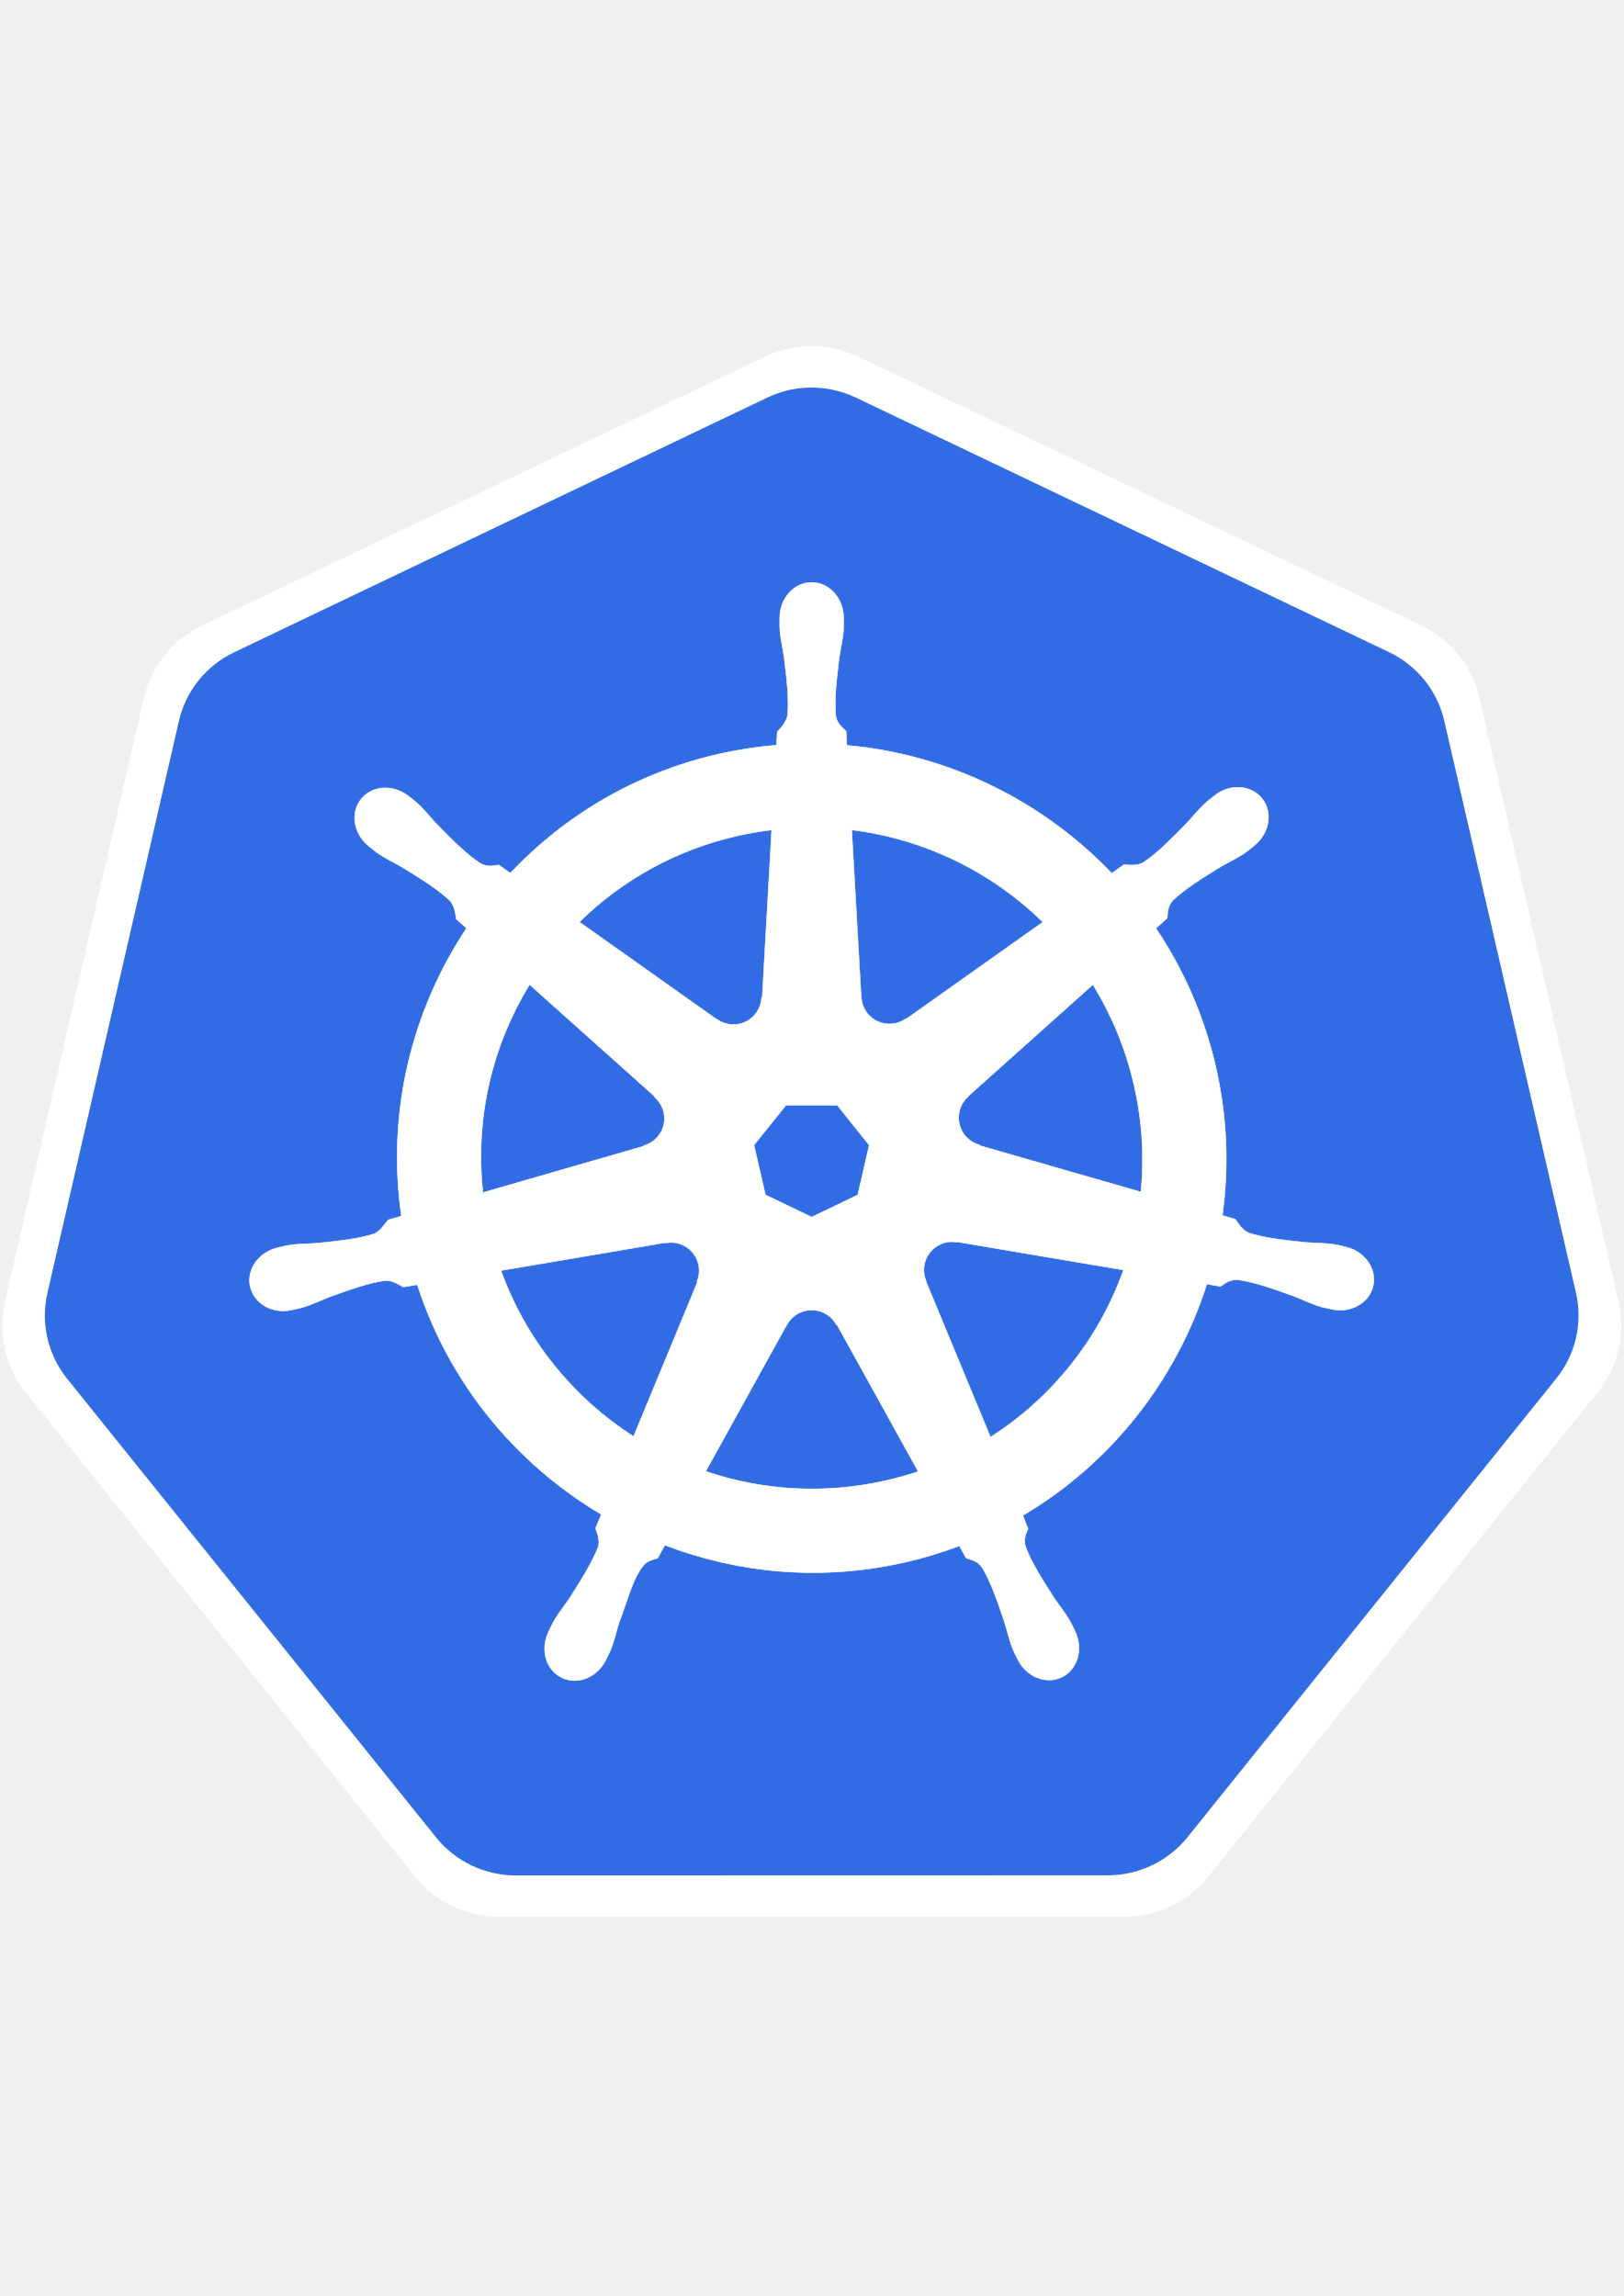
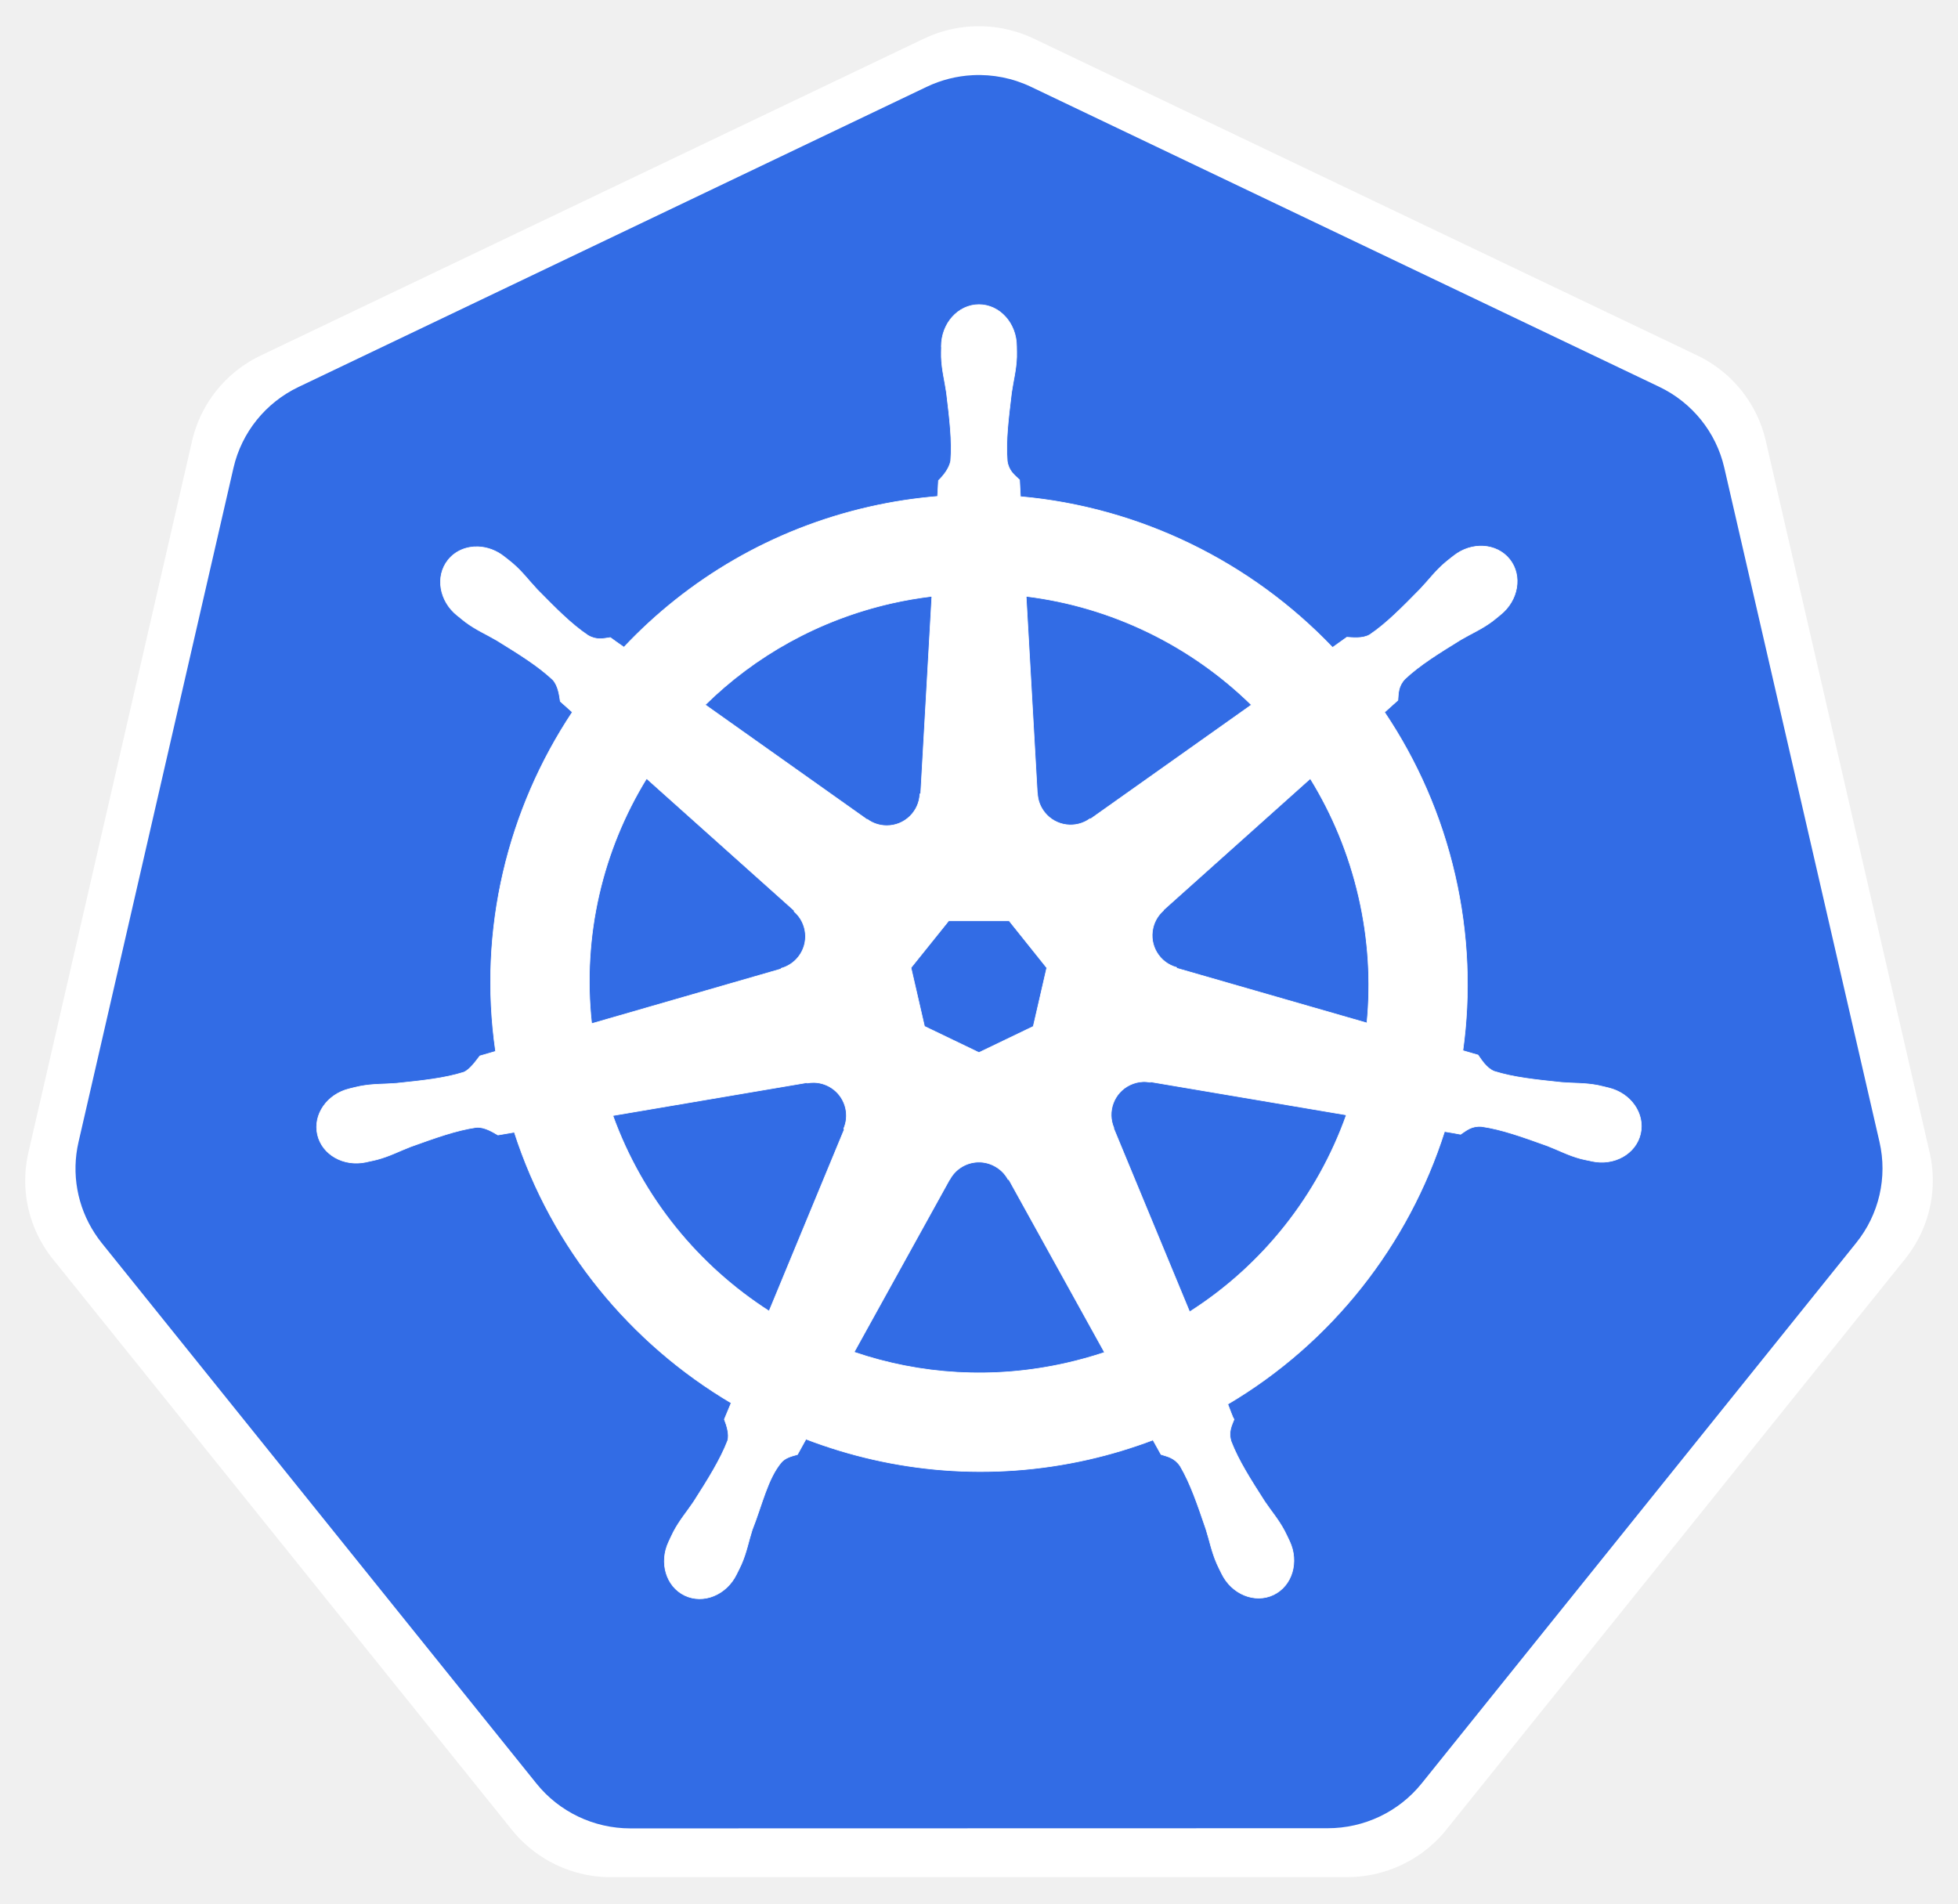
- <svg xmlns="http://www.w3.org/2000/svg" width="744.094" height="1052.362" id="svg2" version="1.1">
+ <svg xmlns="http://www.w3.org/2000/svg" width="761.573" height="740.325" id="svg2" version="1.1">
  <defs id="defs4" />
-   <g id="layer1">
+   <g id="layer1" transform="translate(8.811184,-148.4587)">
    <path style="fill:#ffffff;fill-opacity:1;stroke:#ffffff;stroke-width:69;stroke-linejoin:round;stroke-miterlimit:4;stroke-opacity:1;stroke-dasharray:none" id="path3054-2-9" d="m -391.429,129.505 -168.046,108.951 -189.957,-63.454 -68.826,-188.077 104.132,-171.074 198.676,-25.249 143.613,139.589 z" transform="matrix(-0.7434436,-1.211084,1.221077,-0.7373595,-77.2087,-170.9837)" />
    <path style="fill:#326ce5;fill-opacity:1;stroke:#ffffff;stroke-width:0;stroke-miterlimit:4;stroke-opacity:1;stroke-dasharray:none" d="m 369.539,177.698 a 46.725,46.342 0 0 0 -17.906,4.531 l -244.344,116.75 a 46.725,46.342 0 0 0 -25.281,31.438 l -60.281,262.25 a 46.725,46.342 0 0 0 6.344,35.531 46.725,46.342 0 0 0 2.656,3.688 l 169.125,210.281 a 46.725,46.342 0 0 0 36.531,17.438 l 271.219,-0.062 a 46.725,46.342 0 0 0 36.531,-17.406 l 169.062,-210.312 a 46.725,46.342 0 0 0 9.031,-39.219 l -60.375,-262.25 a 46.725,46.342 0 0 0 -25.281,-31.438 l -244.375,-116.688 a 46.725,46.342 0 0 0 -22.656,-4.531 z" id="path3055" />
    <path id="path3059" d="m 371.96,266.945 c -8.077,8.2e-4 -14.626,7.276 -14.625,16.25 10e-6,0.138 0.028,0.269 0.031,0.406 -0.012,1.219 -0.071,2.688 -0.031,3.75 0.193,5.176 1.321,9.137 2,13.906 1.23,10.207 2.261,18.667 1.625,26.531 -0.619,2.965 -2.803,5.677 -4.75,7.562 l -0.344,6.188 c -8.777,0.727 -17.612,2.059 -26.438,4.062 -37.975,8.622 -70.67,28.183 -95.562,54.594 -1.615,-1.102 -4.441,-3.129 -5.281,-3.75 -2.611,0.353 -5.25,1.158 -8.688,-0.844 -6.545,-4.406 -12.506,-10.487 -19.719,-17.812 -3.305,-3.504 -5.698,-6.841 -9.625,-10.219 -0.892,-0.767 -2.253,-1.805 -3.25,-2.594 -3.07,-2.448 -6.691,-3.724 -10.188,-3.844 -4.496,-0.154 -8.824,1.604 -11.656,5.156 -5.035,6.315 -3.423,15.968 3.594,21.562 0.071,0.057 0.147,0.101 0.219,0.156 0.964,0.782 2.145,1.783 3.031,2.438 4.167,3.077 7.973,4.651 12.125,7.094 8.747,5.402 15.998,9.881 21.75,15.281 2.246,2.394 2.639,6.613 2.938,8.438 l 4.688,4.188 c -25.093,37.764 -36.707,84.409 -29.844,131.938 l -6.125,1.781 c -1.614,2.085 -3.895,5.365 -6.281,6.344 -7.525,2.37 -15.994,3.241 -26.219,4.312 -4.8,0.399 -8.942,0.161 -14.031,1.125 -1.12,0.212 -2.681,0.619 -3.906,0.906 -0.043,0.009 -0.082,0.022 -0.125,0.031 -0.067,0.015 -0.155,0.048 -0.219,0.062 -8.62,2.083 -14.158,10.006 -12.375,17.812 1.783,7.808 10.203,12.557 18.875,10.688 0.063,-0.014 0.153,-0.017 0.219,-0.031 0.098,-0.022 0.184,-0.07 0.281,-0.094 1.209,-0.265 2.724,-0.561 3.781,-0.844 5.003,-1.34 8.627,-3.308 13.125,-5.031 9.677,-3.471 17.692,-6.37 25.5,-7.5 3.261,-0.255 6.697,2.012 8.406,2.969 l 6.375,-1.094 c 14.67,45.483 45.414,82.245 84.344,105.312 l -2.656,6.375 c 0.957,2.475 2.013,5.825 1.3,8.269 -2.839,7.361 -7.701,15.131 -13.238,23.793 -2.681,4.002 -5.425,7.108 -7.844,11.688 -0.579,1.096 -1.316,2.779 -1.875,3.938 -3.759,8.042 -1.002,17.305 6.219,20.781 7.266,3.498 16.284,-0.191 20.188,-8.25 0.006,-0.011 0.026,-0.02 0.031,-0.031 0.004,-0.009 -0.004,-0.022 0,-0.031 0.556,-1.143 1.344,-2.644 1.812,-3.719 2.072,-4.747 2.762,-8.815 4.219,-13.406 3.87,-9.72 5.996,-19.919 11.323,-26.274 1.459,-1.74 3.837,-2.409 6.302,-3.07 l 3.312,-6 c 33.938,13.027 71.927,16.522 109.875,7.906 8.657,-1.966 17.014,-4.509 25.094,-7.562 0.931,1.651 2.661,4.826 3.125,5.625 2.506,0.815 5.24,1.236 7.469,4.531 3.985,6.809 6.711,14.864 10.031,24.594 1.457,4.591 2.178,8.659 4.25,13.406 0.472,1.082 1.256,2.605 1.812,3.75 3.895,8.085 12.942,11.787 20.219,8.281 7.22,-3.478 9.98,-12.74 6.219,-20.781 -0.559,-1.158 -1.327,-2.842 -1.906,-3.938 -2.419,-4.58 -5.163,-7.654 -7.844,-11.656 -5.537,-8.662 -10.13,-15.858 -12.969,-23.219 -1.187,-3.797 0.2,-6.158 1.125,-8.625 -0.554,-0.635 -1.739,-4.22 -2.438,-5.906 40.457,-23.888 70.299,-62.021 84.312,-106.062 1.892,0.297 5.182,0.879 6.25,1.094 2.2,-1.451 4.222,-3.344 8.188,-3.031 7.808,1.129 15.823,4.03 25.5,7.5 4.498,1.723 8.122,3.723 13.125,5.062 1.057,0.283 2.572,0.547 3.781,0.812 0.097,0.024 0.183,0.071 0.281,0.094 0.065,0.015 0.156,0.017 0.219,0.031 8.672,1.867 17.094,-2.879 18.875,-10.688 1.781,-7.807 -3.754,-15.732 -12.375,-17.812 -1.254,-0.285 -3.032,-0.769 -4.25,-1 -5.089,-0.964 -9.231,-0.726 -14.031,-1.125 -10.225,-1.071 -18.694,-1.943 -26.219,-4.312 -3.068,-1.19 -5.251,-4.841 -6.313,-6.344 l -5.906,-1.719 c 3.062,-22.154 2.237,-45.211 -3.062,-68.281 -5.348,-23.285 -14.8,-44.581 -27.406,-63.344 1.515,-1.377 4.376,-3.911 5.188,-4.656 0.237,-2.624 0.033,-5.376 2.75,-8.281 5.751,-5.401 13.003,-9.879 21.75,-15.281 4.152,-2.443 7.99,-4.017 12.156,-7.094 0.942,-0.696 2.229,-1.798 3.219,-2.594 7.015,-5.596 8.631,-15.248 3.594,-21.562 -5.037,-6.314 -14.797,-6.909 -21.812,-1.312 -0.999,0.791 -2.354,1.823 -3.25,2.594 -3.926,3.378 -6.351,6.714 -9.656,10.219 -7.212,7.326 -13.174,13.438 -19.719,17.844 -2.836,1.651 -6.99,1.08 -8.875,0.969 l -5.562,3.969 c -31.719,-33.261 -74.905,-54.525 -121.406,-58.656 -0.13,-1.949 -0.3,-5.471 -0.344,-6.531 -1.904,-1.822 -4.203,-3.377 -4.781,-7.312 -0.636,-7.864 0.426,-16.325 1.656,-26.531 0.679,-4.769 1.807,-8.73 2,-13.906 0.044,-1.177 -0.026,-2.884 -0.031,-4.156 -9.6e-4,-8.974 -6.548,-16.251 -14.625,-16.25 z m -18.312,113.437 -4.344,76.719 -0.312,0.156 c -0.291,6.863 -5.94,12.344 -12.875,12.344 -2.841,0 -5.463,-0.912 -7.594,-2.469 l -0.125,0.062 -62.906,-44.594 c 19.334,-19.011 44.063,-33.06 72.562,-39.531 5.206,-1.182 10.41,-2.059 15.594,-2.688 z m 36.656,0 c 33.273,4.092 64.045,19.159 87.625,42.25 l -62.5,44.312 -0.219,-0.094 c -5.547,4.052 -13.363,3.046 -17.688,-2.375 -1.771,-2.221 -2.701,-4.832 -2.812,-7.469 l -0.062,-0.031 z m -147.625,70.875 57.438,51.375 -0.062,0.312 c 5.184,4.507 5.949,12.328 1.625,17.75 -1.771,2.221 -4.142,3.711 -6.688,4.406 l -0.062,0.25 -73.625,21.25 c -3.747,-34.265 4.329,-67.574 21.375,-95.344 z m 258.156,0.031 c 8.534,13.833 14.997,29.282 18.844,46.031 3.801,16.548 4.755,33.067 3.188,49.031 l -74,-21.312 -0.062,-0.312 c -6.627,-1.811 -10.699,-8.552 -9.156,-15.312 0.632,-2.77 2.102,-5.113 4.094,-6.844 l -0.031,-0.156 57.125,-51.125 z m -140.656,55.312 23.531,0 14.625,18.281 -5.25,22.812 -21.125,10.156 -21.188,-10.188 -5.25,-22.812 z m 75.438,62.562 c 1,-0.051 1.996,0.04 2.969,0.219 l 0.125,-0.156 76.156,12.875 c -11.146,31.313 -32.473,58.44 -60.969,76.594 l -29.562,-71.406 0.094,-0.125 c -2.716,-6.31 0.002,-13.71 6.25,-16.719 1.6,-0.77 3.271,-1.197 4.938,-1.281 z m -127.906,0.312 c 5.812,0.082 11.025,4.115 12.375,10.031 0.632,2.77 0.325,5.514 -0.719,7.938 l 0.219,0.281 -29.25,70.688 c -27.347,-17.549 -49.129,-43.824 -60.781,-76.062 l 75.5,-12.812 0.125,0.156 c 0.845,-0.155 1.701,-0.23 2.531,-0.219 z m 63.781,30.969 c 2.024,-0.074 4.079,0.341 6.031,1.281 2.56,1.233 4.537,3.173 5.781,5.5 l 0.281,0 37.219,67.25 c -4.83,1.619 -9.796,3.003 -14.875,4.156 -28.465,6.463 -56.839,4.505 -82.531,-4.25 l 37.125,-67.125 0.062,0 c 2.228,-4.164 6.452,-6.649 10.906,-6.812 z" style="font-size:medium;font-style:normal;font-variant:normal;font-weight:normal;font-stretch:normal;text-indent:0;text-align:start;text-decoration:none;line-height:normal;letter-spacing:normal;word-spacing:normal;text-transform:none;direction:ltr;block-progression:tb;writing-mode:lr-tb;text-anchor:start;baseline-shift:baseline;color:#000000;fill:#ffffff;fill-opacity:1;stroke:#ffffff;stroke-width:0.25;stroke-miterlimit:4;stroke-opacity:1;stroke-dasharray:none;marker:none;visibility:visible;display:inline;overflow:visible;enable-background:accumulate;font-family:Sans;-inkscape-font-specification:Sans" />
  </g>
</svg>
